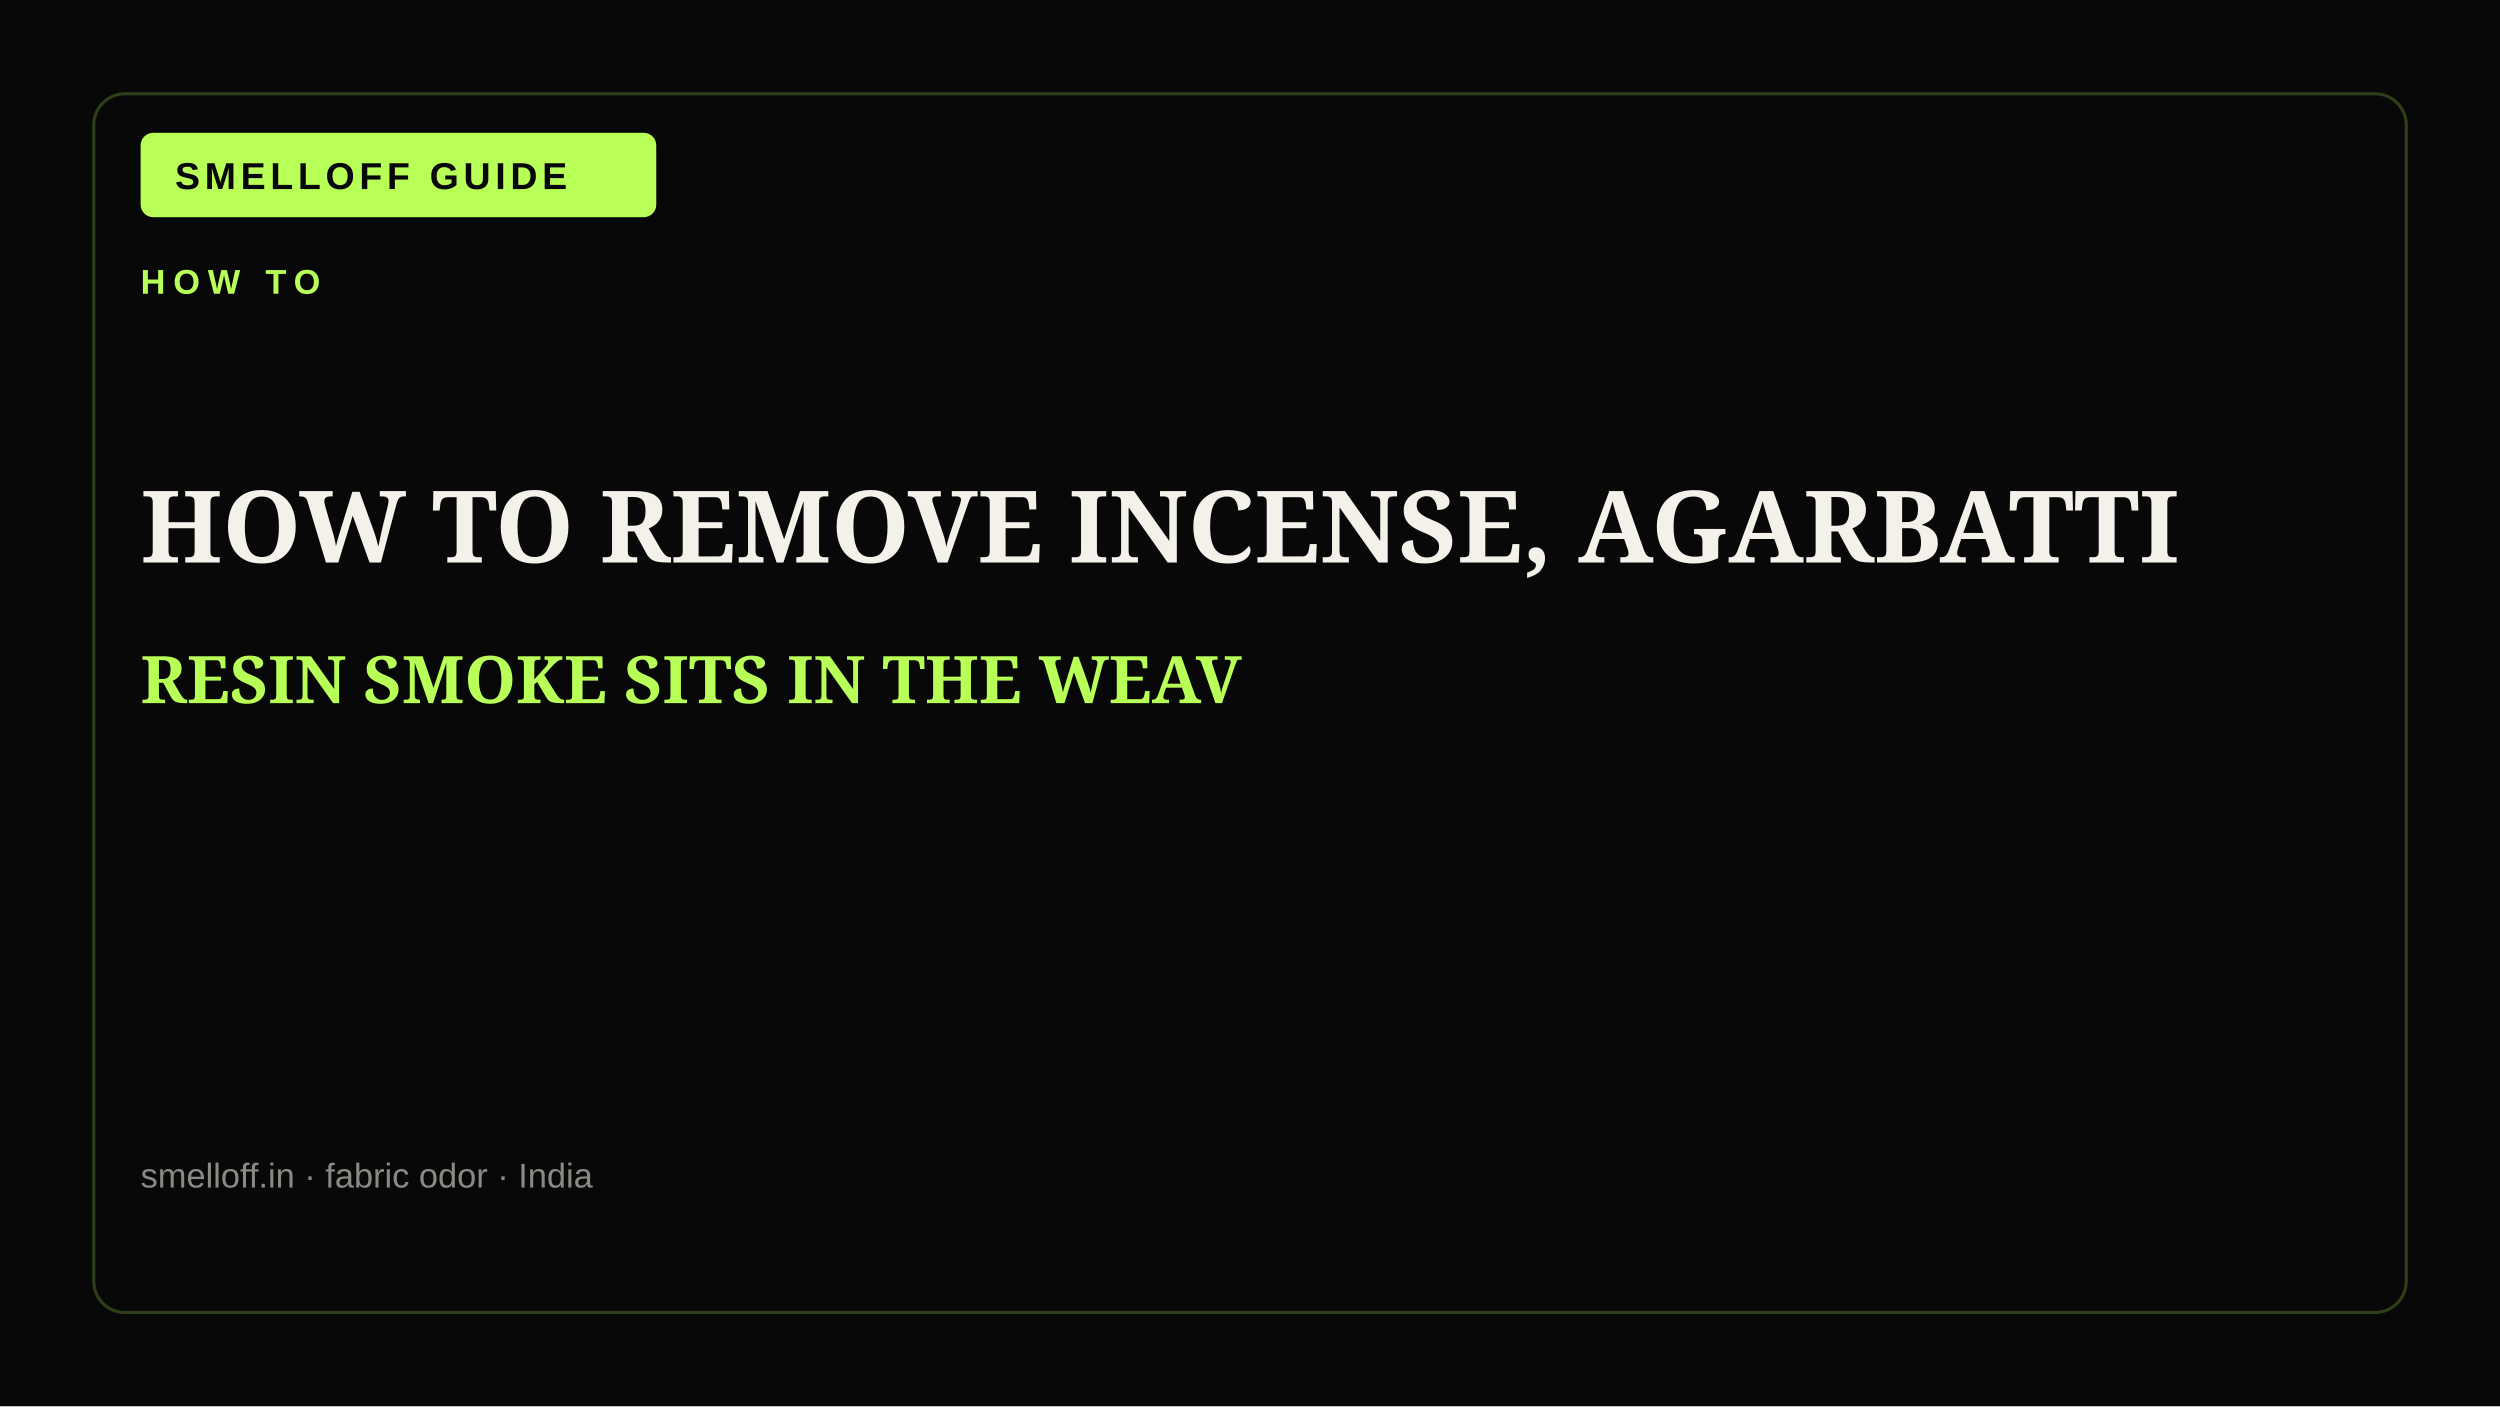
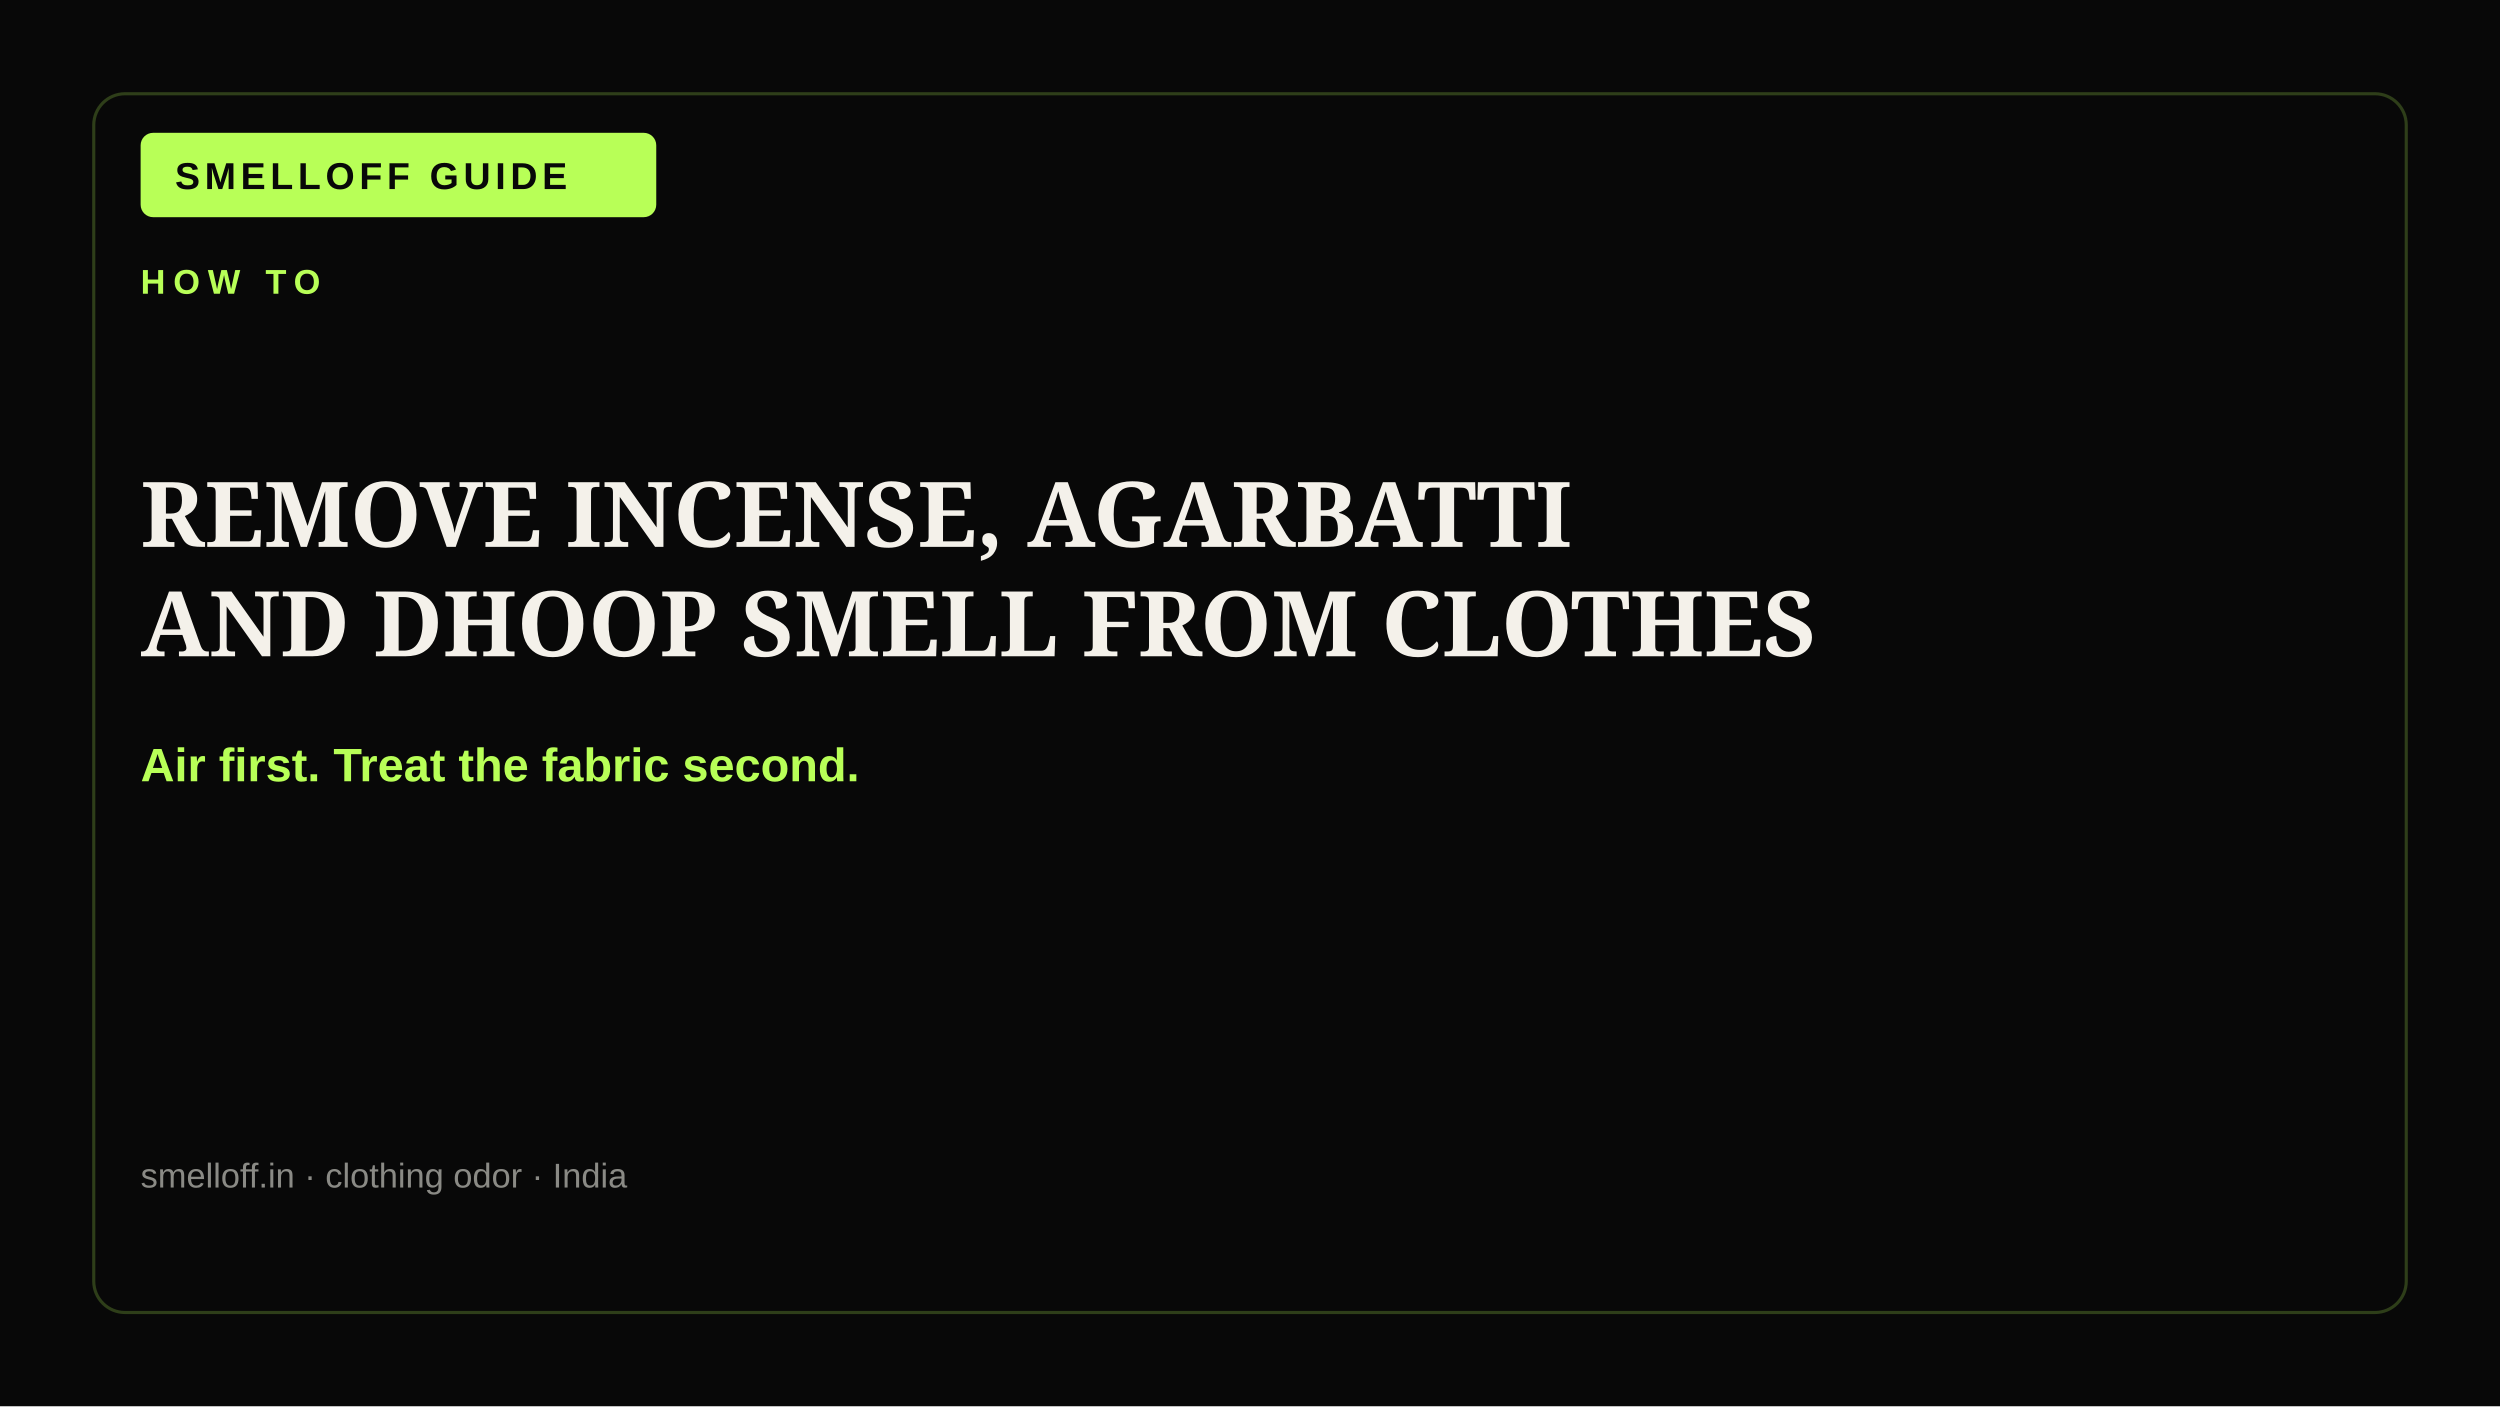
<svg xmlns="http://www.w3.org/2000/svg" width="1600" height="900" viewBox="0 0 1600 900">
  <rect width="1600" height="900" fill="#080808" />
  <rect x="60" y="60" width="1480" height="780" rx="20" fill="none" stroke="#B8FF57" stroke-opacity=".22" stroke-width="2" />
  <rect x="90" y="85" width="330" height="54" rx="8" fill="#B8FF57" />
-   <text x="112" y="121" font-family="Arial" font-size="24" font-weight="700" letter-spacing="3" fill="#080808">SMELLOFF GUIDE</text>
-   <text x="90" y="188" font-family="Arial" font-size="22" font-weight="700" letter-spacing="5" fill="#B8FF57">HOW TO</text>
-   <text x="90" y="360" font-family="Georgia,serif" font-size="64" font-weight="900" fill="#F4F1EA">HOW TO REMOVE INCENSE, AGARBATTI</text>
-   <text x="90" y="450" font-family="Georgia,serif" font-size="42" font-weight="700" fill="#B8FF57">RESIN SMOKE SITS IN THE WEAV</text>
-   <text x="90" y="760" font-family="Arial" font-size="22" fill="#8A8A85">smelloff.in · fabric odor · India</text>
+   <text x="112" y="121" font-family="Arial,sans-serif" font-size="24" font-weight="700" letter-spacing="3" fill="#080808">SMELLOFF GUIDE</text>
+   <text x="90" y="188" font-family="Arial,sans-serif" font-size="22" font-weight="700" letter-spacing="5" fill="#B8FF57">HOW TO</text>
+   <text x="90" y="350" font-family="Georgia,serif" font-size="58" font-weight="900" fill="#F4F1EA">REMOVE INCENSE, AGARBATTI</text>
+   <text x="90" y="420" font-family="Georgia,serif" font-size="58" font-weight="900" fill="#F4F1EA">AND DHOOP SMELL FROM CLOTHES</text>
+   <text x="90" y="500" font-family="Arial,sans-serif" font-size="30" font-weight="700" fill="#B8FF57">Air first. Treat the fabric second.</text>
+   <text x="90" y="760" font-family="Arial,sans-serif" font-size="22" fill="#8A8A85">smelloff.in · clothing odor · India</text>
</svg>
